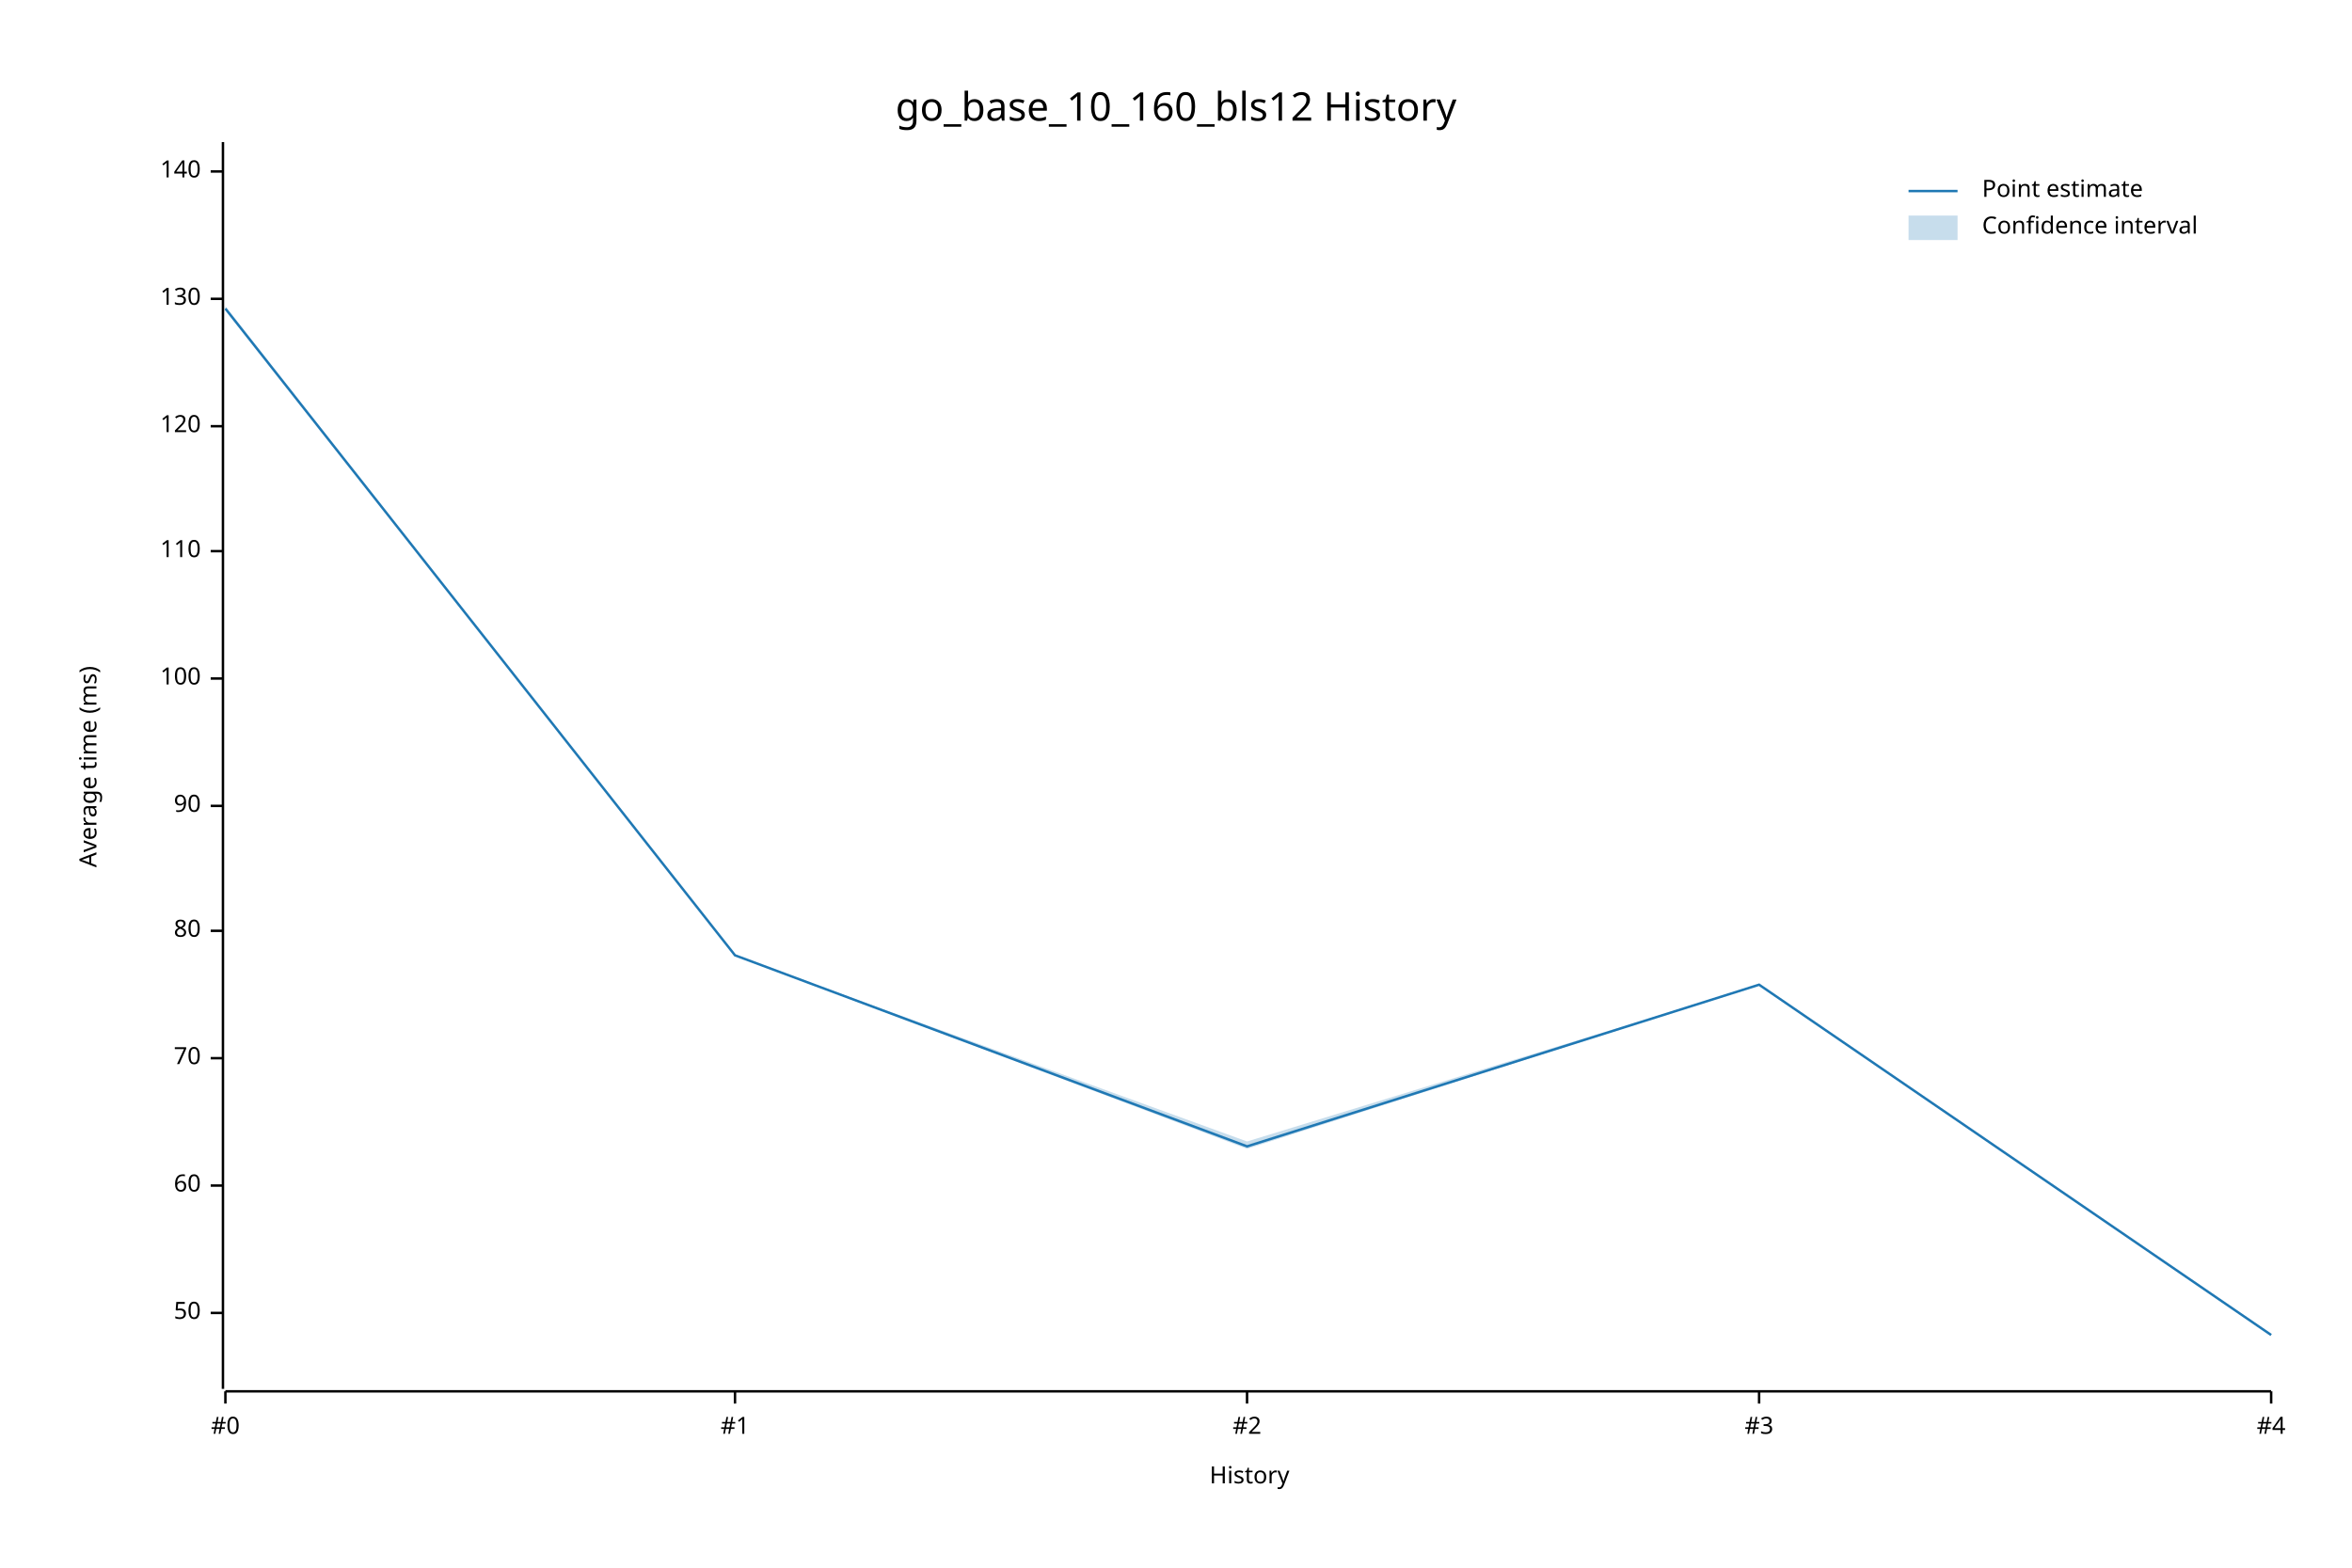
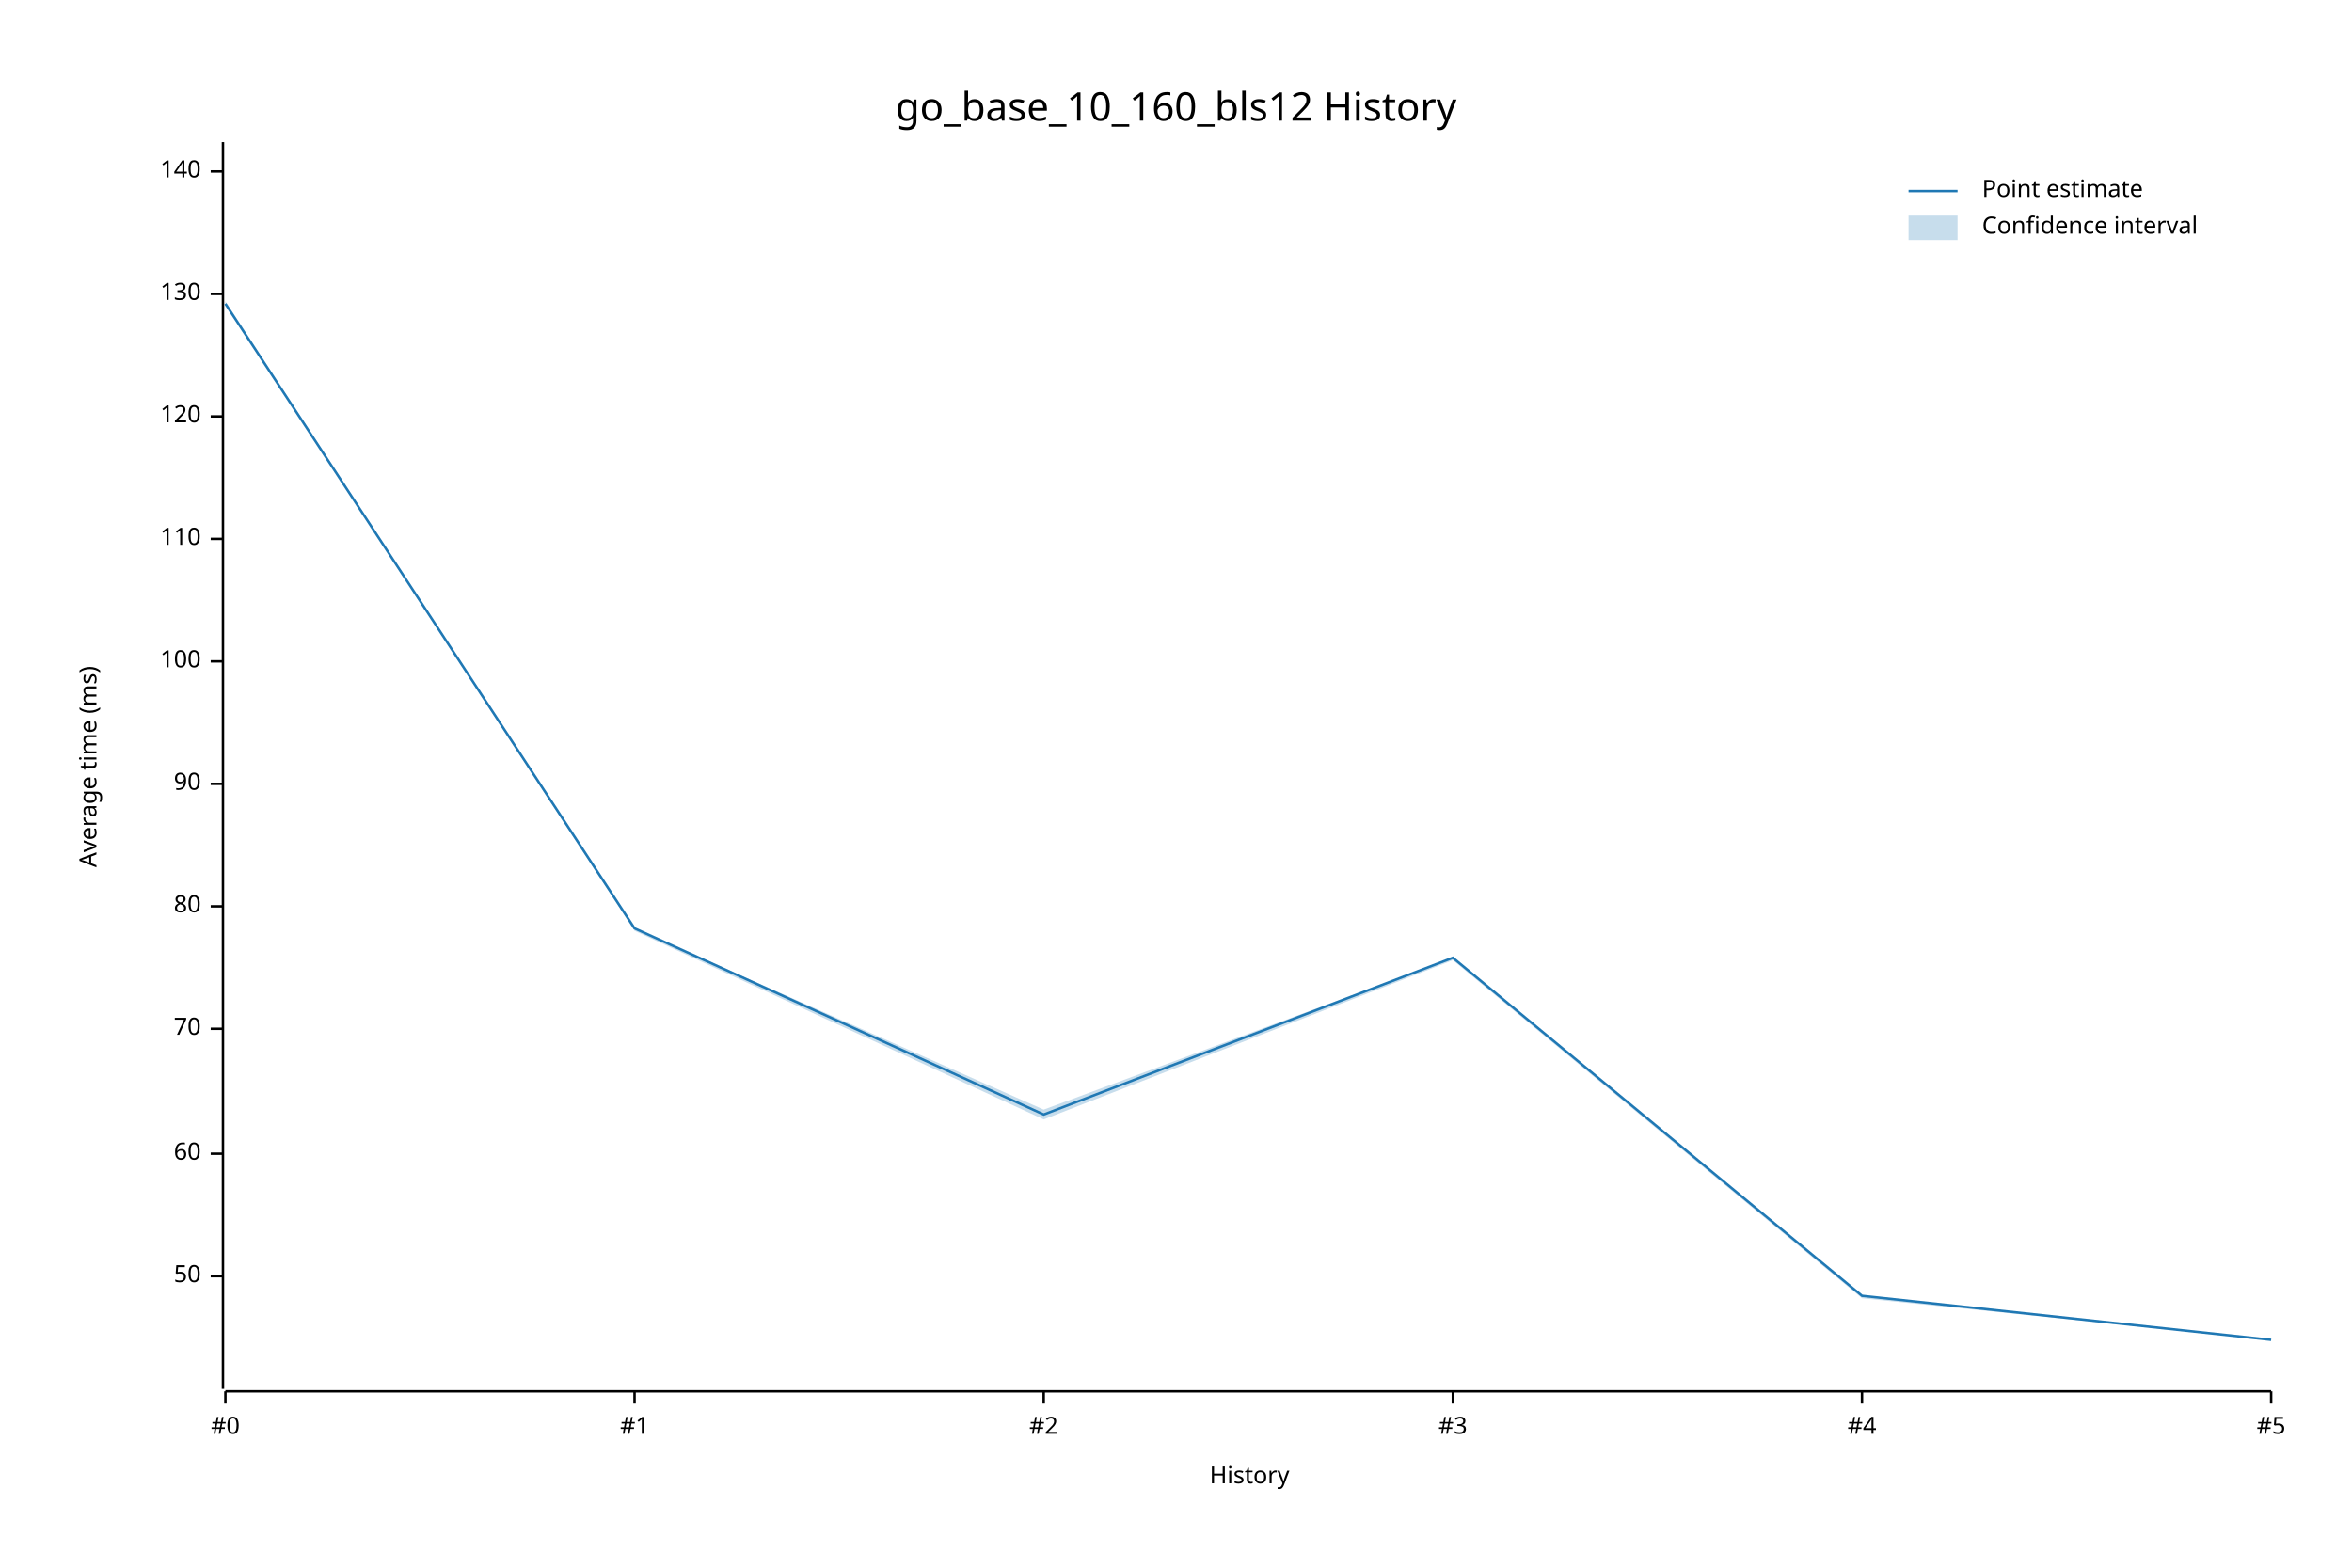
<svg xmlns="http://www.w3.org/2000/svg" width="960" height="640" viewBox="0 0 960 640">
  <text x="480" y="37" dy="0.76em" text-anchor="middle" font-family="sans-serif" font-size="16.129" opacity="1" fill="#000000">
go_base_10_160_bls12 History
</text>
  <text x="32" y="313" dy="0.76em" text-anchor="middle" font-family="sans-serif" font-size="9.677" opacity="1" fill="#000000" transform="rotate(270, 32, 313)">
Average time (ms)
</text>
  <text x="510" y="608" dy="-0.5ex" text-anchor="middle" font-family="sans-serif" font-size="9.677" opacity="1" fill="#000000">
History
</text>
  <polyline fill="none" opacity="1" stroke="#000000" stroke-width="1" points="91,58 91,567 " />
-   <text x="82" y="536" dy="0.5ex" text-anchor="end" font-family="sans-serif" font-size="9.677" opacity="1" fill="#000000">
+   <text x="82" y="521" dy="0.5ex" text-anchor="end" font-family="sans-serif" font-size="9.677" opacity="1" fill="#000000">
50
</text>
-   <polyline fill="none" opacity="1" stroke="#000000" stroke-width="1" points="86,536 91,536 " />
-   <text x="82" y="484" dy="0.5ex" text-anchor="end" font-family="sans-serif" font-size="9.677" opacity="1" fill="#000000">
+   <polyline fill="none" opacity="1" stroke="#000000" stroke-width="1" points="86,521 91,521 " />
+   <text x="82" y="471" dy="0.5ex" text-anchor="end" font-family="sans-serif" font-size="9.677" opacity="1" fill="#000000">
60
</text>
-   <polyline fill="none" opacity="1" stroke="#000000" stroke-width="1" points="86,484 91,484 " />
-   <text x="82" y="432" dy="0.5ex" text-anchor="end" font-family="sans-serif" font-size="9.677" opacity="1" fill="#000000">
+   <polyline fill="none" opacity="1" stroke="#000000" stroke-width="1" points="86,471 91,471 " />
+   <text x="82" y="420" dy="0.5ex" text-anchor="end" font-family="sans-serif" font-size="9.677" opacity="1" fill="#000000">
70
</text>
-   <polyline fill="none" opacity="1" stroke="#000000" stroke-width="1" points="86,432 91,432 " />
-   <text x="82" y="380" dy="0.5ex" text-anchor="end" font-family="sans-serif" font-size="9.677" opacity="1" fill="#000000">
+   <polyline fill="none" opacity="1" stroke="#000000" stroke-width="1" points="86,420 91,420 " />
+   <text x="82" y="370" dy="0.5ex" text-anchor="end" font-family="sans-serif" font-size="9.677" opacity="1" fill="#000000">
80
</text>
-   <polyline fill="none" opacity="1" stroke="#000000" stroke-width="1" points="86,380 91,380 " />
-   <text x="82" y="329" dy="0.5ex" text-anchor="end" font-family="sans-serif" font-size="9.677" opacity="1" fill="#000000">
+   <polyline fill="none" opacity="1" stroke="#000000" stroke-width="1" points="86,370 91,370 " />
+   <text x="82" y="320" dy="0.5ex" text-anchor="end" font-family="sans-serif" font-size="9.677" opacity="1" fill="#000000">
90
</text>
-   <polyline fill="none" opacity="1" stroke="#000000" stroke-width="1" points="86,329 91,329 " />
-   <text x="82" y="277" dy="0.5ex" text-anchor="end" font-family="sans-serif" font-size="9.677" opacity="1" fill="#000000">
+   <polyline fill="none" opacity="1" stroke="#000000" stroke-width="1" points="86,320 91,320 " />
+   <text x="82" y="270" dy="0.5ex" text-anchor="end" font-family="sans-serif" font-size="9.677" opacity="1" fill="#000000">
100
</text>
-   <polyline fill="none" opacity="1" stroke="#000000" stroke-width="1" points="86,277 91,277 " />
-   <text x="82" y="225" dy="0.5ex" text-anchor="end" font-family="sans-serif" font-size="9.677" opacity="1" fill="#000000">
+   <polyline fill="none" opacity="1" stroke="#000000" stroke-width="1" points="86,270 91,270 " />
+   <text x="82" y="220" dy="0.5ex" text-anchor="end" font-family="sans-serif" font-size="9.677" opacity="1" fill="#000000">
110
</text>
-   <polyline fill="none" opacity="1" stroke="#000000" stroke-width="1" points="86,225 91,225 " />
-   <text x="82" y="174" dy="0.5ex" text-anchor="end" font-family="sans-serif" font-size="9.677" opacity="1" fill="#000000">
+   <polyline fill="none" opacity="1" stroke="#000000" stroke-width="1" points="86,220 91,220 " />
+   <text x="82" y="170" dy="0.5ex" text-anchor="end" font-family="sans-serif" font-size="9.677" opacity="1" fill="#000000">
120
</text>
-   <polyline fill="none" opacity="1" stroke="#000000" stroke-width="1" points="86,174 91,174 " />
-   <text x="82" y="122" dy="0.5ex" text-anchor="end" font-family="sans-serif" font-size="9.677" opacity="1" fill="#000000">
+   <polyline fill="none" opacity="1" stroke="#000000" stroke-width="1" points="86,170 91,170 " />
+   <text x="82" y="120" dy="0.5ex" text-anchor="end" font-family="sans-serif" font-size="9.677" opacity="1" fill="#000000">
130
</text>
-   <polyline fill="none" opacity="1" stroke="#000000" stroke-width="1" points="86,122 91,122 " />
+   <polyline fill="none" opacity="1" stroke="#000000" stroke-width="1" points="86,120 91,120 " />
  <text x="82" y="70" dy="0.5ex" text-anchor="end" font-family="sans-serif" font-size="9.677" opacity="1" fill="#000000">
140
</text>
  <polyline fill="none" opacity="1" stroke="#000000" stroke-width="1" points="86,70 91,70 " />
  <polyline fill="none" opacity="1" stroke="#000000" stroke-width="1" points="92,568 927,568 " />
  <text x="92" y="578" dy="0.76em" text-anchor="middle" font-family="sans-serif" font-size="9.677" opacity="1" fill="#000000">
#0
</text>
  <polyline fill="none" opacity="1" stroke="#000000" stroke-width="1" points="92,568 92,573 " />
-   <text x="300" y="578" dy="0.76em" text-anchor="middle" font-family="sans-serif" font-size="9.677" opacity="1" fill="#000000">
+   <text x="259" y="578" dy="0.76em" text-anchor="middle" font-family="sans-serif" font-size="9.677" opacity="1" fill="#000000">
#1
</text>
-   <polyline fill="none" opacity="1" stroke="#000000" stroke-width="1" points="300,568 300,573 " />
-   <text x="509" y="578" dy="0.76em" text-anchor="middle" font-family="sans-serif" font-size="9.677" opacity="1" fill="#000000">
+   <polyline fill="none" opacity="1" stroke="#000000" stroke-width="1" points="259,568 259,573 " />
+   <text x="426" y="578" dy="0.76em" text-anchor="middle" font-family="sans-serif" font-size="9.677" opacity="1" fill="#000000">
#2
</text>
-   <polyline fill="none" opacity="1" stroke="#000000" stroke-width="1" points="509,568 509,573 " />
-   <text x="718" y="578" dy="0.76em" text-anchor="middle" font-family="sans-serif" font-size="9.677" opacity="1" fill="#000000">
+   <polyline fill="none" opacity="1" stroke="#000000" stroke-width="1" points="426,568 426,573 " />
+   <text x="593" y="578" dy="0.76em" text-anchor="middle" font-family="sans-serif" font-size="9.677" opacity="1" fill="#000000">
#3
</text>
-   <polyline fill="none" opacity="1" stroke="#000000" stroke-width="1" points="718,568 718,573 " />
-   <text x="927" y="578" dy="0.76em" text-anchor="middle" font-family="sans-serif" font-size="9.677" opacity="1" fill="#000000">
+   <polyline fill="none" opacity="1" stroke="#000000" stroke-width="1" points="593,568 593,573 " />
+   <text x="760" y="578" dy="0.76em" text-anchor="middle" font-family="sans-serif" font-size="9.677" opacity="1" fill="#000000">
#4
</text>
+   <polyline fill="none" opacity="1" stroke="#000000" stroke-width="1" points="760,568 760,573 " />
+   <text x="927" y="578" dy="0.76em" text-anchor="middle" font-family="sans-serif" font-size="9.677" opacity="1" fill="#000000">
+ #5
+ </text>
  <polyline fill="none" opacity="1" stroke="#000000" stroke-width="1" points="927,568 927,573 " />
-   <polyline fill="none" opacity="1" stroke="#1F78B4" stroke-width="1" points="92,126 300,390 509,468 718,402 927,545 " />
-   <polygon opacity="0.25" fill="#1F78B4" points="92,125 300,390 509,466 718,402 927,545 927,545 718,402 509,469 300,390 92,126 " />
+   <polyline fill="none" opacity="1" stroke="#1F78B4" stroke-width="1" points="92,124 259,379 426,455 593,391 760,529 927,547 " />
+   <polygon opacity="0.25" fill="#1F78B4" points="92,123 259,379 426,453 593,391 760,529 927,547 927,547 760,530 593,392 426,457 259,380 92,124 " />
  <text x="809" y="73" dy="0.76em" text-anchor="start" font-family="sans-serif" font-size="9.677" opacity="1" fill="#000000">
Point estimate
</text>
  <text x="809" y="88" dy="0.76em" text-anchor="start" font-family="sans-serif" font-size="9.677" opacity="1" fill="#000000">
Confidence interval
</text>
  <polyline fill="none" opacity="1" stroke="#1F78B4" stroke-width="1" points="779,78 799,78 " />
  <rect x="779" y="88" width="20" height="10" opacity="0.25" fill="#1F78B4" stroke="none" />
</svg>
